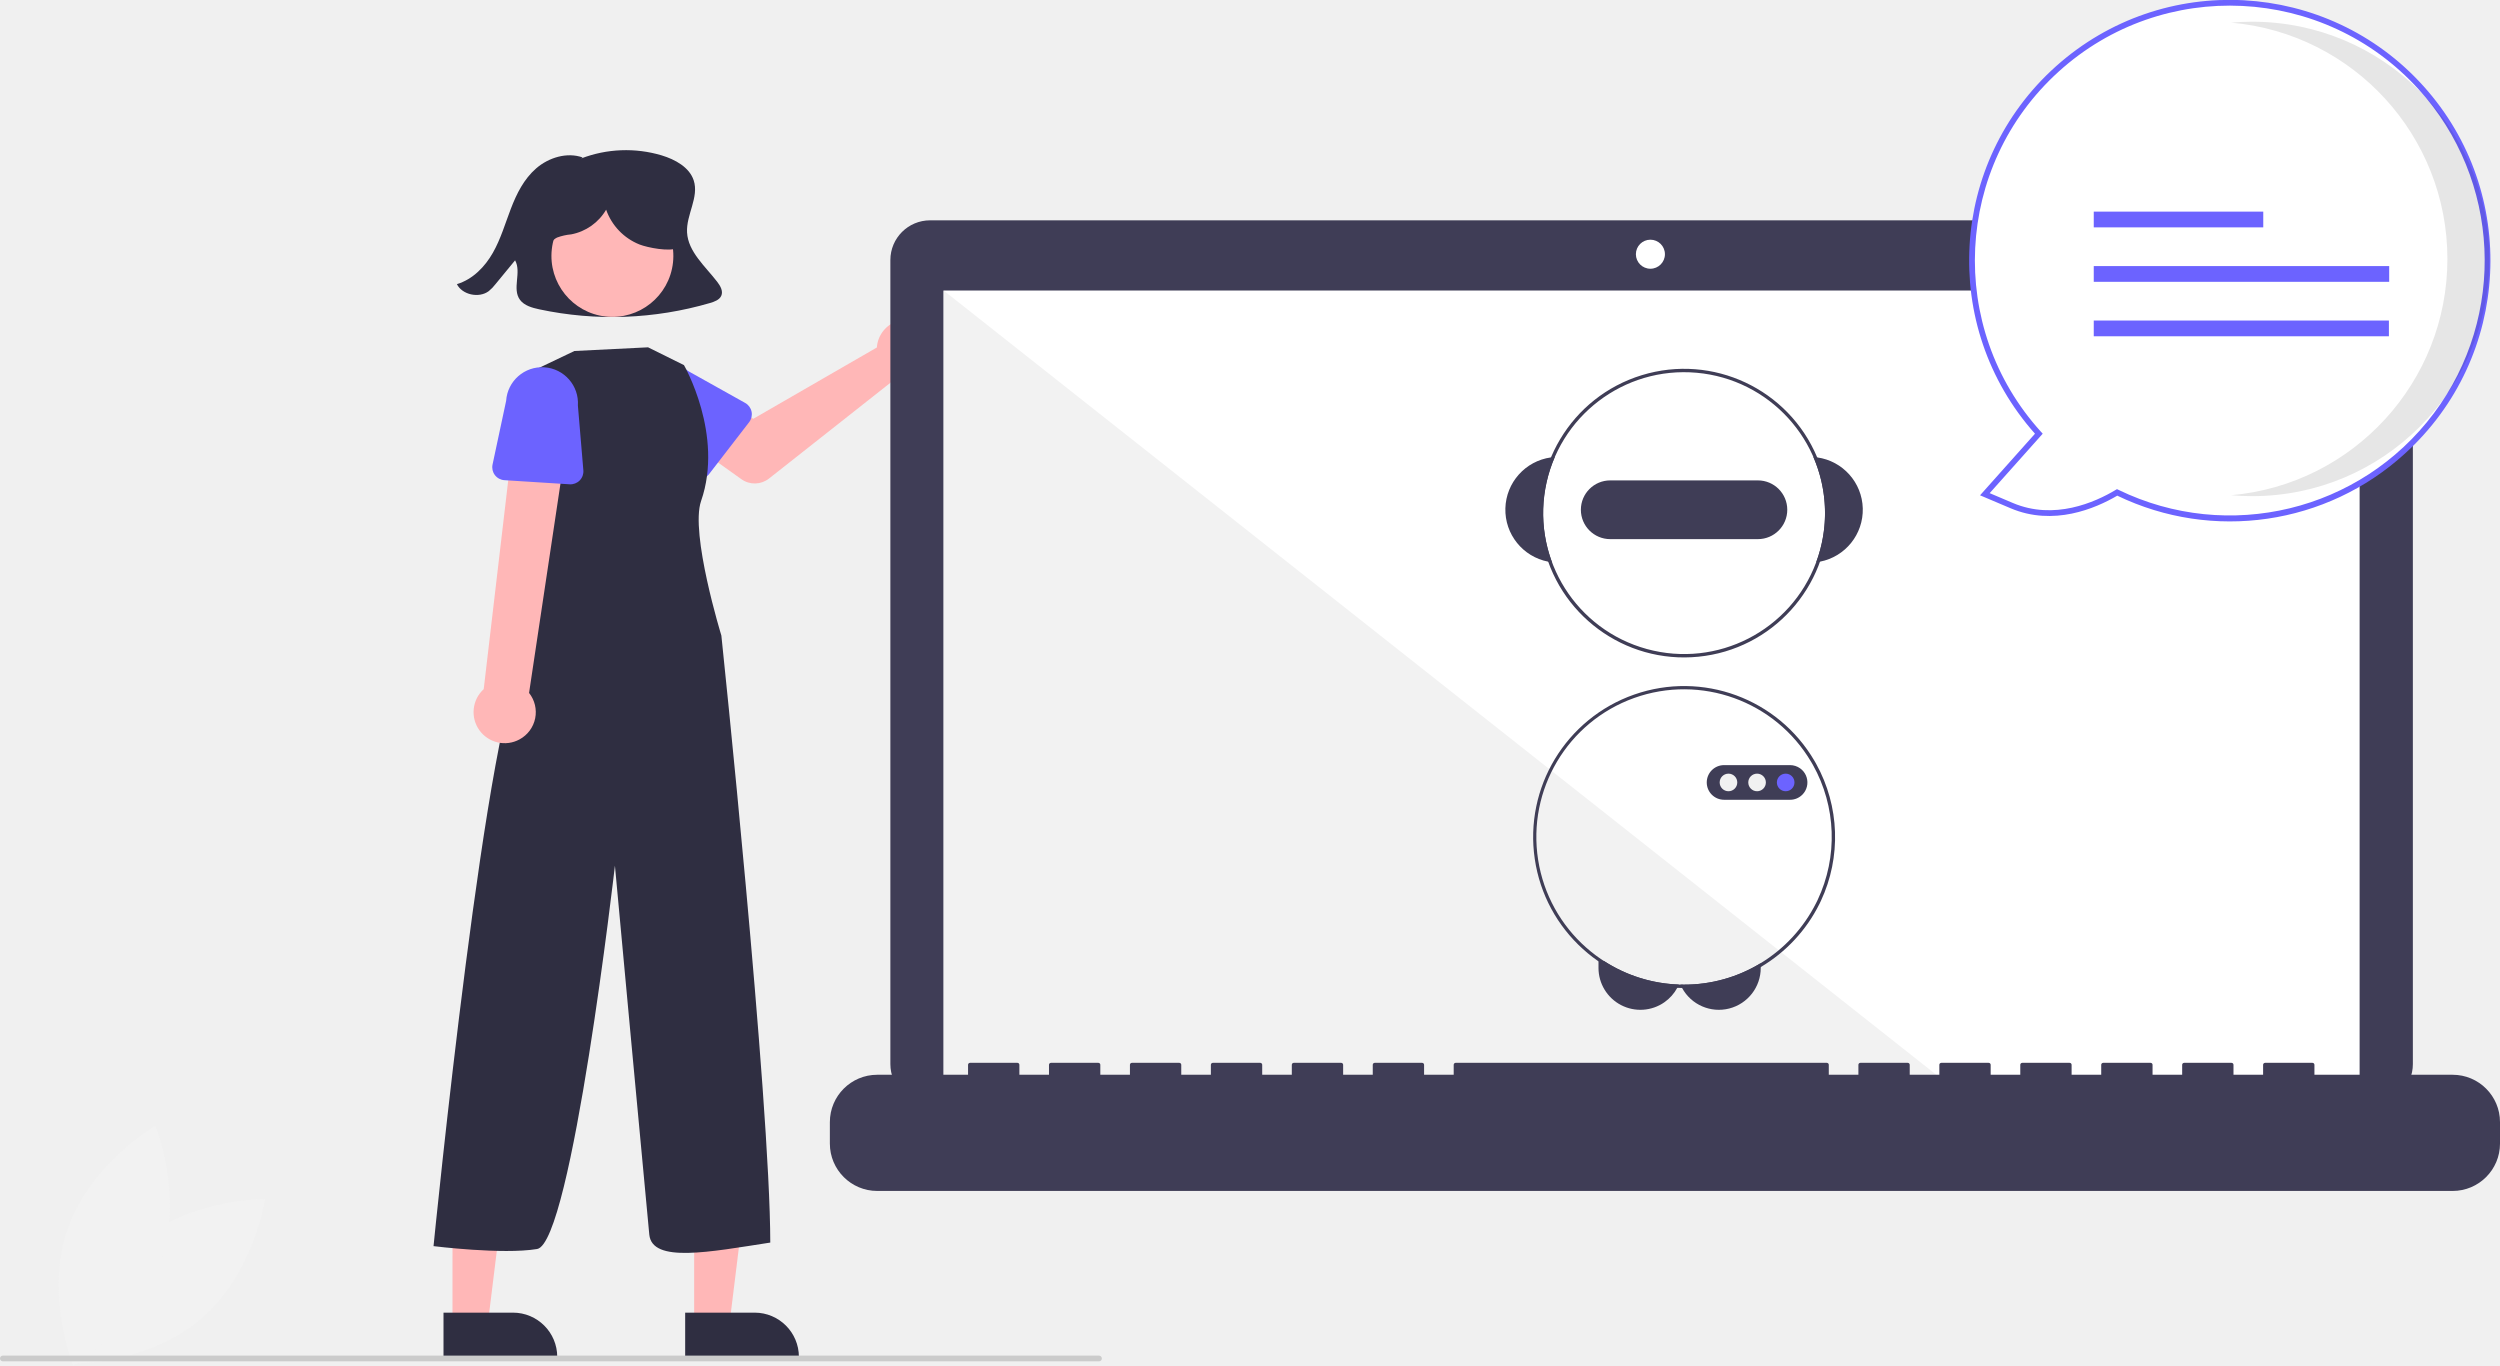
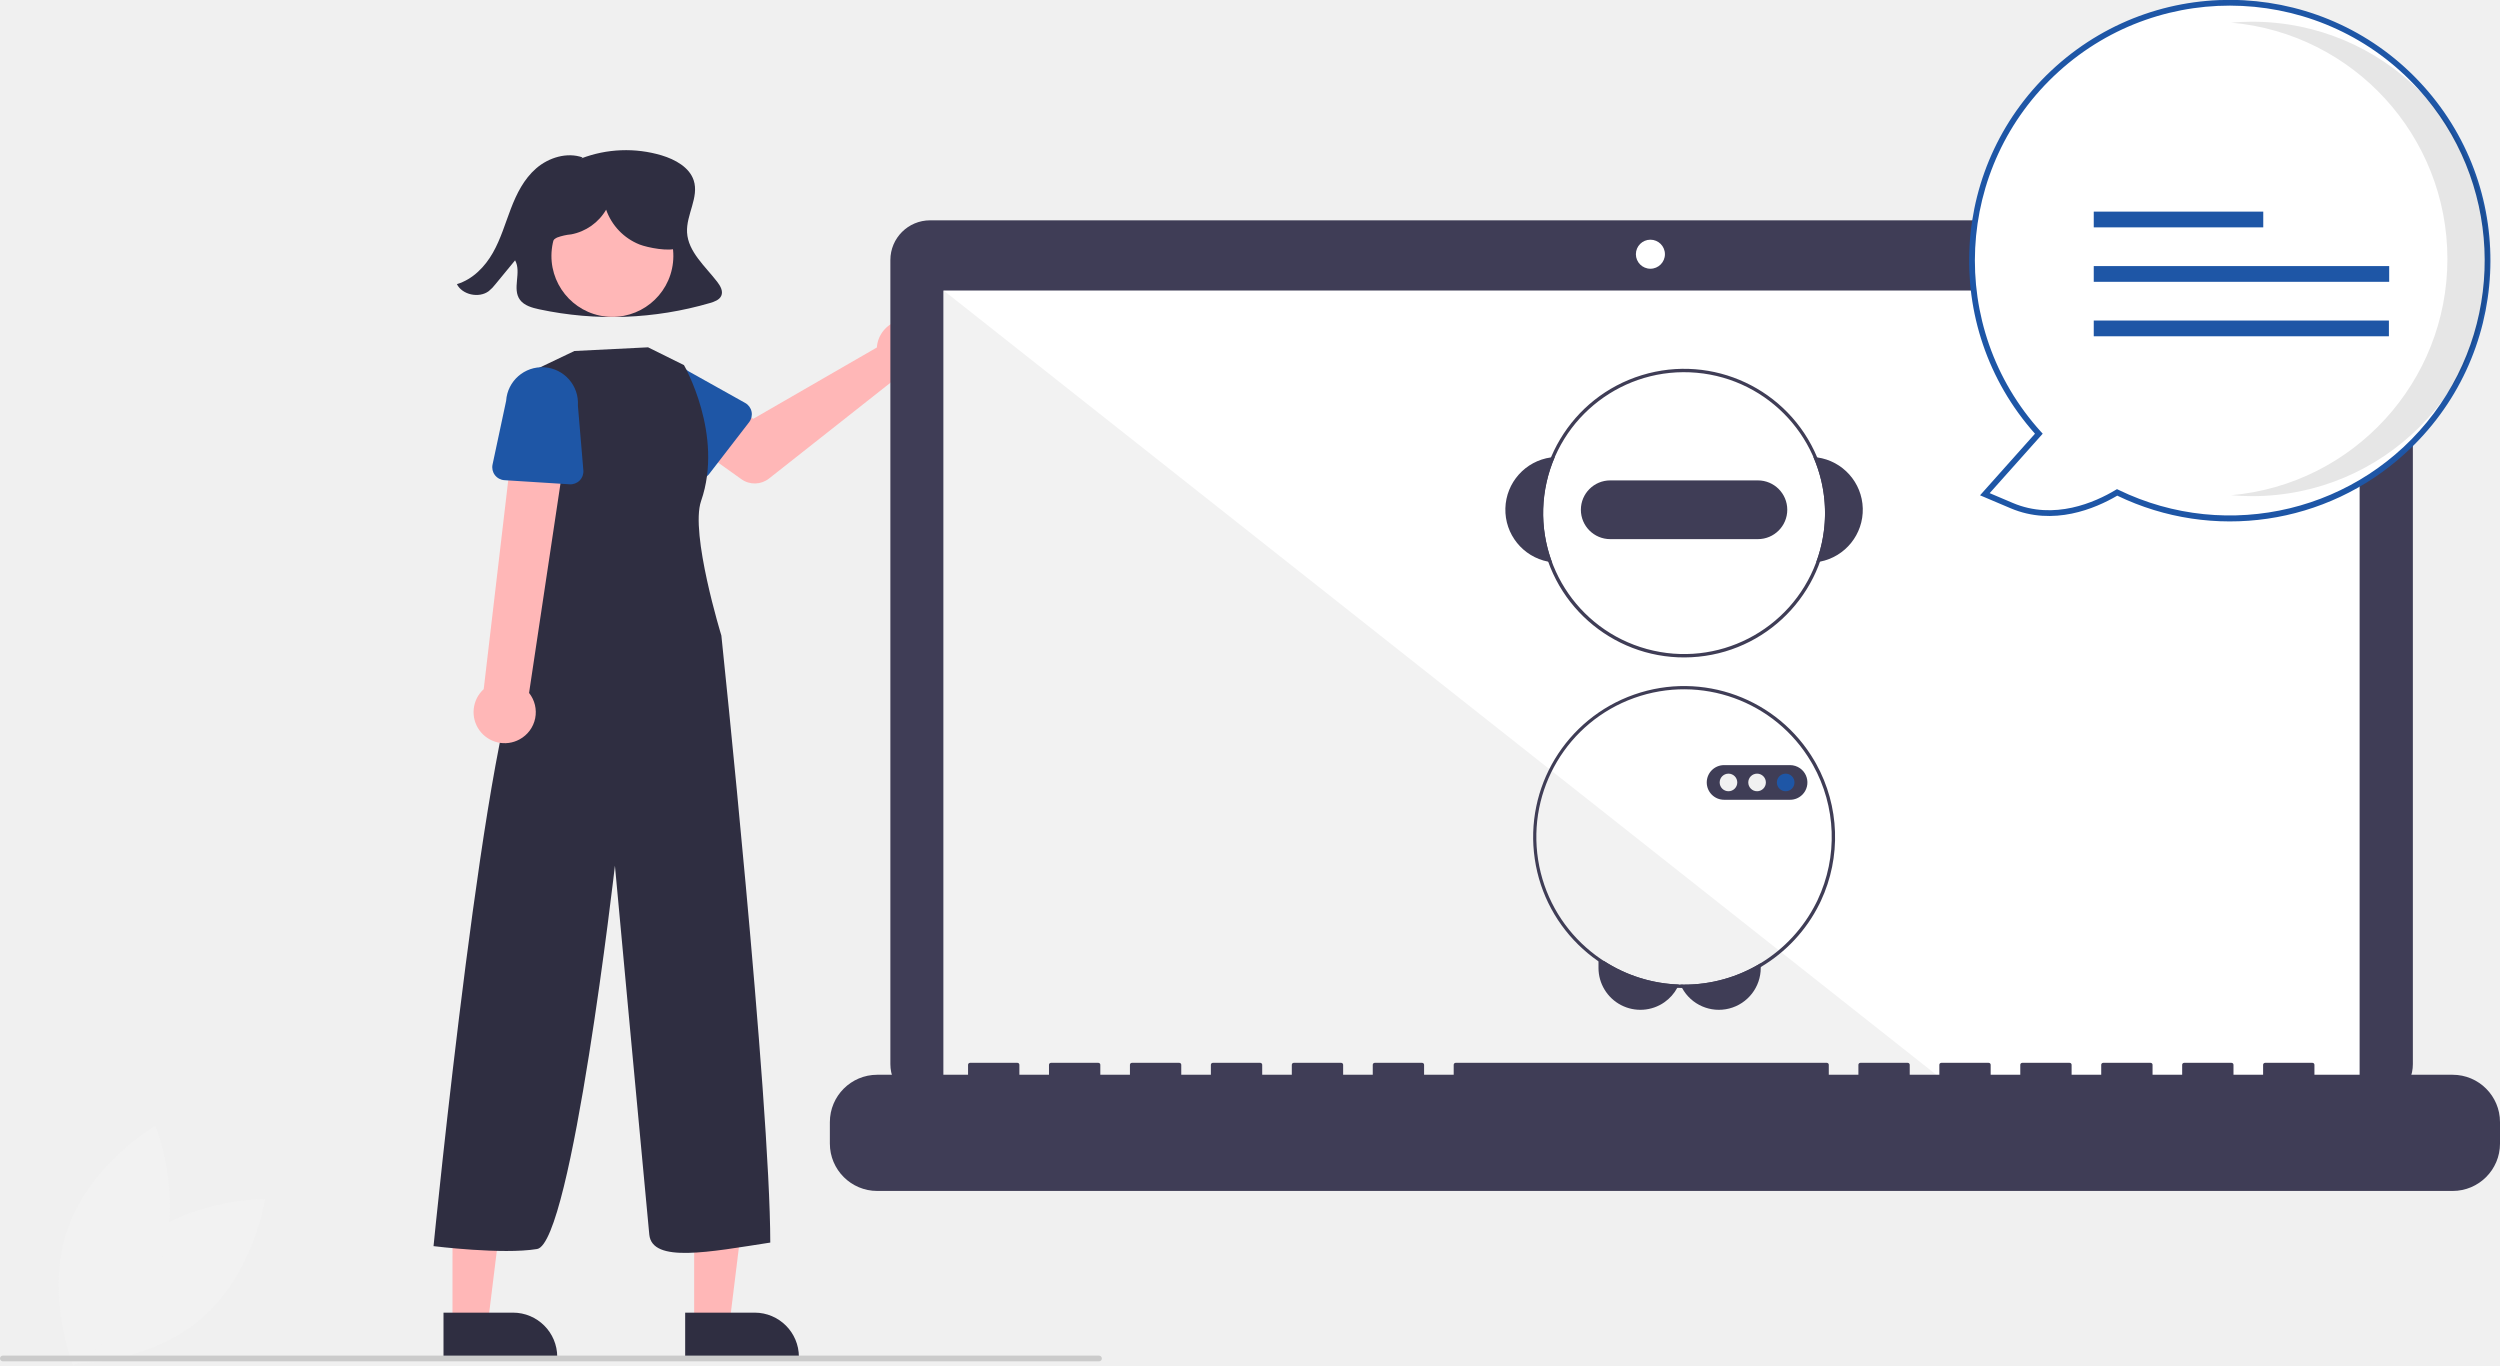
<svg xmlns="http://www.w3.org/2000/svg" data-name="Layer 1" width="868.98" height="474.67" viewBox="0 0 868.98 474.67">
  <path d="M212.969,644.948c-18.517,15.79-22.361,41.687-22.361,41.687s26.179.297,44.697-15.493,22.361-41.687,22.361-41.687S231.486,629.158,212.969,644.948Z" transform="translate(-165.5099 -212.6649)" fill="#f2f2f2" />
  <path d="M221.526,651.23c-7.888,23.022-30.565,36.105-30.565,36.105s-9.889-24.242-2.001-47.263,30.565-36.105,30.565-36.105S229.413,628.208,221.526,651.23Z" transform="translate(-165.5099 -212.6649)" fill="#f2f2f2" />
  <path d="M414.811,310.625c-4.19-5.429-10.111-10.452-10.486-17.152-.344-6.144,4.238-12.245,2.306-18.123-1.486-4.52-6.387-7.247-11.177-8.691a43.439,43.439,0,0,0-27.916,1.075l.485-.342c-5.452-1.942-11.825.063-16.115,3.776-4.29,3.713-6.839,8.861-8.817,14.019-1.979,5.158-3.511,10.505-6.26,15.341-2.749,4.836-6.958,9.234-12.51,10.905,1.859,3.708,7.67,4.98,11.078,2.425a14.014,14.014,0,0,0,2.331-2.41q3.409-4.146,6.819-8.292c2.339,4.16-1.155,9.901,1.72,13.752,1.482,1.986,4.19,2.74,6.705,3.281a121.277,121.277,0,0,0,59.331-2.201c1.55-.457,3.261-1.086,3.904-2.489C416.951,313.879,415.912,312.053,414.811,310.625Z" transform="translate(-165.5099 -212.6649)" fill="#2f2e41" />
  <path d="M470.538,331.812a10.527,10.527,0,0,0-.239,1.64l-42.957,24.782L416.9,352.223,405.769,366.796,423.219,379.233a8,8,0,0,0,9.598-.234l44.297-34.946a10.497,10.497,0,1,0-6.576-12.241Z" transform="translate(-165.5099 -212.6649)" fill="#ffb7b7" />
-   <path d="M425.905,359.408l-13.884,17.994a4.5,4.5,0,0,1-6.804.373l-15.717-16.321A12.497,12.497,0,0,1,404.827,341.709l19.713,11.023a4.5,4.5,0,0,1,1.365,6.676Z" transform="translate(-165.5099 -212.6649)" fill="#6c63ff" />
+   <path d="M425.905,359.408l-13.884,17.994a4.5,4.5,0,0,1-6.804.373l-15.717-16.321A12.497,12.497,0,0,1,404.827,341.709l19.713,11.023a4.5,4.5,0,0,1,1.365,6.676Z" transform="translate(-165.5099 -212.6649)" fill="#1e56a6" />
  <polygon points="241.288 460.267 253.548 460.266 259.38 412.978 241.286 412.979 241.288 460.267" fill="#ffb7b7" />
  <path d="M403.67,668.929l24.144-.001h.001a15.387,15.387,0,0,1,15.386,15.386v.5l-39.531.001Z" transform="translate(-165.5099 -212.6649)" fill="#2f2e41" />
  <polygon points="157.288 460.267 169.548 460.266 175.38 412.978 157.286 412.979 157.288 460.267" fill="#ffb7b7" />
  <path d="M319.67,668.929l24.144-.001h.001a15.387,15.387,0,0,1,15.386,15.386v.5l-39.531.001Z" transform="translate(-165.5099 -212.6649)" fill="#2f2e41" />
  <circle cx="378.374" cy="301.628" r="21.188" transform="translate(-128.2503 432.1653) rotate(-83.7356)" fill="#ffb7b7" />
  <path d="M390.771,333.391l12.482,6.184s13.947,24.237,5.947,47.237c-3.884,11.167,7.053,46.763,7.053,46.763s16.947,161.237,17,211c-21.053,3.237-41.053,7.237-42.053-2.763s-11.947-128.237-11.947-128.237-15.053,131.237-27.053,133.237-36-1-36-1,19.053-192.237,32.053-204.237l2-10-.053-89.763,14.978-7.148Z" transform="translate(-165.5099 -212.6649)" fill="#2f2e41" />
  <path d="M346.118,469.662a10.743,10.743,0,0,0,3.291-16.14l14.517-96.762-18.966-.91-11.316,96.361a10.801,10.801,0,0,0,12.474,17.451Z" transform="translate(-165.5099 -212.6649)" fill="#ffb7b7" />
-   <path d="M363.514,381.004l-22.682-1.432a4.5,4.5,0,0,1-4.118-5.429l4.726-22.16a12.497,12.497,0,0,1,24.94,1.648l1.901,22.505a4.5,4.5,0,0,1-4.768,4.868Z" transform="translate(-165.5099 -212.6649)" fill="#6c63ff" />
+   <path d="M363.514,381.004l-22.682-1.432a4.5,4.5,0,0,1-4.118-5.429l4.726-22.16a12.497,12.497,0,0,1,24.94,1.648l1.901,22.505a4.5,4.5,0,0,1-4.768,4.868Z" transform="translate(-165.5099 -212.6649)" fill="#1e56a6" />
  <path d="M990.396,289.249H488.802a13.806,13.806,0,0,0-13.806,13.806V582.534a13.806,13.806,0,0,0,13.806,13.806H990.396a13.806,13.806,0,0,0,13.806-13.806V303.055a13.806,13.806,0,0,0-13.806-13.806Z" transform="translate(-165.5099 -212.6649)" fill="#3f3d56" />
  <rect x="327.996" y="100.983" width="492.186" height="277.644" fill="#fff" />
  <circle cx="573.668" cy="88.363" r="5.048" fill="#fff" />
  <polygon points="679.425 378.627 327.996 378.627 327.996 100.983 679.425 378.627" fill="#f2f2f2" style="isolation:isolate" />
  <path d="M1018.021,586.244H969.987v-3.461a.686.686,0,0,0-.686-.686h-16.469a.686.686,0,0,0-.686.686v3.461H941.853v-3.461a.686.686,0,0,0-.686-.686H924.698a.686.686,0,0,0-.686.686h0v3.461h-10.293v-3.461a.686.686,0,0,0-.686-.686H896.563a.686.686,0,0,0-.686.686h0v3.461h-10.293v-3.461a.686.686,0,0,0-.686-.686H868.429a.686.686,0,0,0-.686.686v3.461h-10.293v-3.461a.686.686,0,0,0-.686-.686H840.295a.686.686,0,0,0-.686.686h0v3.461H829.316v-3.461a.686.686,0,0,0-.686-.686H812.16a.686.686,0,0,0-.686.686h0v3.461h-10.293v-3.461a.686.686,0,0,0-.686-.686H671.489a.686.686,0,0,0-.686.686h0v3.461H660.51v-3.461a.686.686,0,0,0-.686-.686H643.355a.686.686,0,0,0-.686.686h0v3.461H632.375v-3.461a.686.686,0,0,0-.686-.686H615.22a.686.686,0,0,0-.686.686h0v3.461H604.241v-3.461a.686.686,0,0,0-.686-.686H587.086a.686.686,0,0,0-.686.686h0v3.461h-10.293v-3.461a.686.686,0,0,0-.686-.686H558.952a.686.686,0,0,0-.686.686h0v3.461H547.972v-3.461a.686.686,0,0,0-.686-.686H530.817a.686.686,0,0,0-.686.686v3.461h-10.293v-3.461a.686.686,0,0,0-.686-.686H502.683a.686.686,0,0,0-.686.686h0v3.461H470.431a16.469,16.469,0,0,0-16.469,16.469v7.447a16.469,16.469,0,0,0,16.469,16.469h547.59a16.469,16.469,0,0,0,16.469-16.469V602.712A16.469,16.469,0,0,0,1018.021,586.244Z" transform="translate(-165.5099 -212.6649)" fill="#3f3d56" />
  <path d="M749.066,554.886a12.089,12.089,0,0,1-.554,1.143,14.627,14.627,0,0,1-4.433,4.987,14.564,14.564,0,0,1-22.946-11.911V546.755h1.995A50.942,50.942,0,0,0,749.066,554.886Z" transform="translate(-165.5099 -212.6649)" fill="#3f3d56" />
  <path d="M777.53,547.443v1.662a14.559,14.559,0,0,1-27.344,6.97,12.16,12.16,0,0,1-.577-1.172c.426.012.846.018,1.272.018A51.018,51.018,0,0,0,777.53,547.443Z" transform="translate(-165.5099 -212.6649)" fill="#3f3d56" />
  <path d="M797.152,371.656c-.437-.064-.881-.105-1.324-.134a48.982,48.982,0,0,1,.974,36.577c.443-.052.881-.122,1.318-.204a18.374,18.374,0,0,0-.968-36.239Z" transform="translate(-165.5099 -212.6649)" fill="#3f3d56" />
  <path d="M705.933,371.522c-.443.029-.887.07-1.324.134a18.374,18.374,0,0,0-.968,36.239c.437.082.875.152,1.318.204a48.986,48.986,0,0,1,.974-36.577Z" transform="translate(-165.5099 -212.6649)" fill="#3f3d56" />
  <path d="M797.152,371.656a50.156,50.156,0,1,0,3.891,19.365A50.228,50.228,0,0,0,797.152,371.656Zm-.35,36.443a48.982,48.982,0,1,1,3.074-17.078A49.067,49.067,0,0,1,796.802,408.099Z" transform="translate(-165.5099 -212.6649)" fill="#3f3d56" />
  <path d="M776.545,379.647H725.216a10.207,10.207,0,0,0,0,20.415h51.328a10.207,10.207,0,0,0,0-20.415Z" transform="translate(-165.5099 -212.6649)" fill="#3f3d56" />
  <path d="M796.802,478.185q-.28-.516-.578-1.015c-.006-.012-.012-.018-.017-.029a52.474,52.474,0,1,0-47.694,78.888c.554.029,1.114.047,1.674.047.234.012.461.012.694.012a52.108,52.108,0,0,0,26.65-7.285A52.843,52.843,0,0,0,797.91,526.9c.006-.012.012-.018.017-.029.175-.35.344-.706.513-1.067a52.419,52.419,0,0,0-1.639-47.619Zm.502,47.298q-.254.543-.525,1.067a51.686,51.686,0,0,1-19.248,20.893,51.018,51.018,0,0,1-26.65,7.478c-.426,0-.846-.006-1.272-.018q-.271,0-.543-.017a51.326,51.326,0,1,1,45.974-77.418c.006.012.012.017.017.029.204.332.402.671.589,1.009a51.263,51.263,0,0,1,1.656,46.977Z" transform="translate(-165.5099 -212.6649)" fill="#3f3d56" />
  <path d="M791.226,479.737A6.067,6.067,0,0,0,787.726,478.611H764.786a6.025,6.025,0,1,0,0,12.05H787.726a5.959,5.959,0,0,0,1.219-.122,6.619,6.619,0,0,0,1.167-.367,6.023,6.023,0,0,0,1.114-10.435Z" transform="translate(-165.5099 -212.6649)" fill="#3f3d56" />
  <circle cx="600.803" cy="271.971" r="3.059" fill="#f1f1f1" />
  <circle cx="610.745" cy="271.971" r="3.059" fill="#f1f1f1" />
-   <circle cx="620.686" cy="271.971" r="3.059" fill="#6c63ff" />
+   <circle cx="620.686" cy="271.971" r="3.059" fill="#1e56a6" />
  <path d="M901.407,383.818c-7.955,4.771-22.128,10.749-36.611,4.605l-9.362-3.971,18.761-21.031a89.602,89.602,0,1,1,27.212,20.397Z" transform="translate(-165.5099 -212.6649)" fill="#fff" />
-   <path d="M901.456,384.952c-7.644,4.488-22.205,10.69-37.051,4.392l-10.647-4.516,19.094-21.404a90.602,90.602,0,1,1,128.58,6.914h0a90.198,90.198,0,0,1-99.977,14.614Zm104.74-141.25A88.602,88.602,0,1,0,874.935,362.749l.604.666-18.431,20.661L865.186,387.503c14.338,6.082,28.525-.236,35.706-4.542l.464-.279.487.237a88.602,88.602,0,0,0,104.352-139.216Z" transform="translate(-165.5099 -212.6649)" fill="#6c63ff" />
+   <path d="M901.456,384.952c-7.644,4.488-22.205,10.69-37.051,4.392l-10.647-4.516,19.094-21.404a90.602,90.602,0,1,1,128.58,6.914h0a90.198,90.198,0,0,1-99.977,14.614Zm104.74-141.25A88.602,88.602,0,1,0,874.935,362.749l.604.666-18.431,20.661L865.186,387.503c14.338,6.082,28.525-.236,35.706-4.542l.464-.279.487.237a88.602,88.602,0,0,0,104.352-139.216Z" transform="translate(-165.5099 -212.6649)" fill="#1e56a6" />
  <path d="M1016.209,302.667a82.46,82.46,0,0,0-75.168-82.132c2.402-.21,4.831-.324,7.288-.324a82.456,82.456,0,0,1,0,164.913c-2.453,0-4.878-.115-7.276-.325A82.46,82.46,0,0,0,1016.209,302.667Z" transform="translate(-165.5099 -212.6649)" opacity="0.1" style="isolation:isolate" />
-   <rect x="727.772" y="73.559" width="58.92" height="5.472" fill="#6c63ff" />
-   <rect x="727.772" y="92.487" width="102.692" height="5.472" fill="#6c63ff" />
-   <rect x="727.772" y="111.415" width="102.591" height="5.472" fill="#6c63ff" />
+   <rect x="727.772" y="73.559" width="58.92" height="5.472" fill="#1e56a6" />
+   <rect x="727.772" y="92.487" width="102.692" height="5.472" fill="#1e56a6" />
+   <rect x="727.772" y="111.415" width="102.591" height="5.472" fill="#1e56a6" />
  <path d="M547.51,685.859h-381a1,1,0,0,1,0-2h381a1,1,0,0,1,0,2Z" transform="translate(-165.5099 -212.6649)" fill="#cbcbcb" />
  <path d="M400.58,287.855c-.826-3.745-3.507-6.849-6.597-9.121a27.017,27.017,0,0,0-34.537,2.1,17.649,17.649,0,0,0-5.334,8.549,10.486,10.486,0,0,0,2.235,9.548l.423.265c-.384-1.628.881-3.255,2.392-3.973a19.11,19.11,0,0,1,4.878-1.094,17.935,17.935,0,0,0,12.157-8.578,20.254,20.254,0,0,0,11.607,12.097c2.8,1.095,10.492,2.601,13.158,1.211C404.363,297.086,401.406,291.601,400.58,287.855Z" transform="translate(-165.5099 -212.6649)" fill="#2f2e41" />
</svg>
